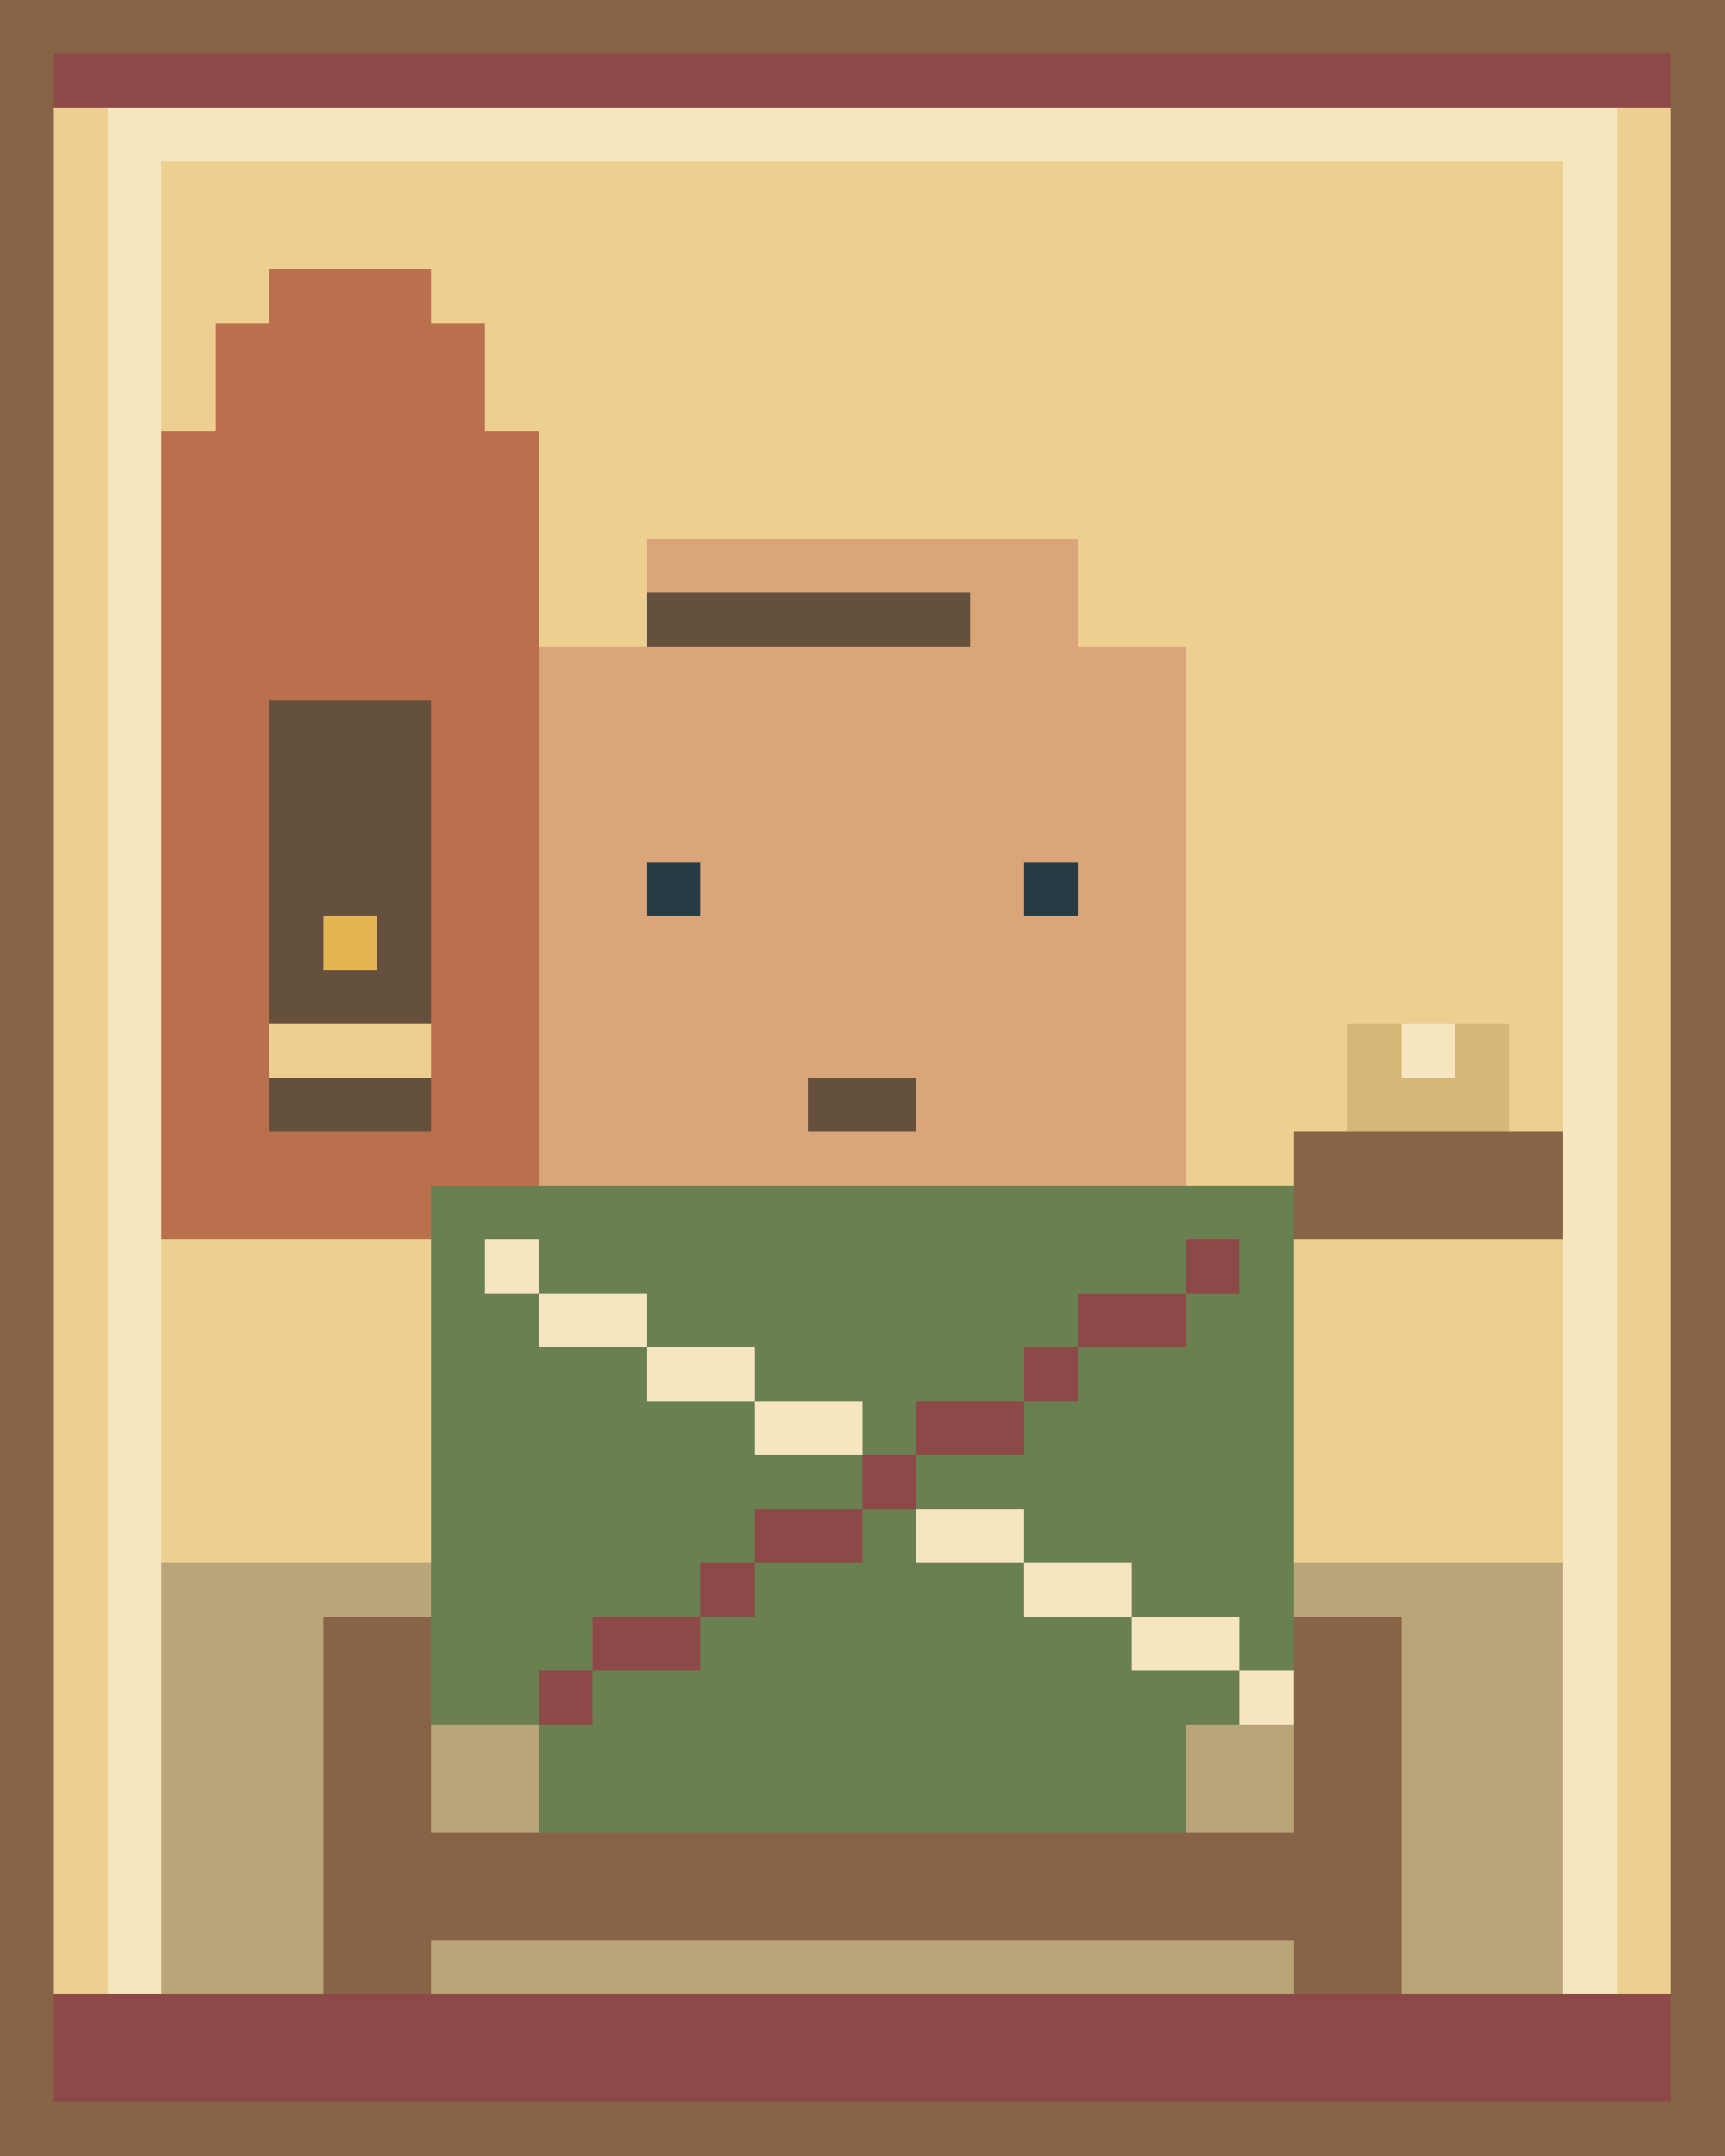
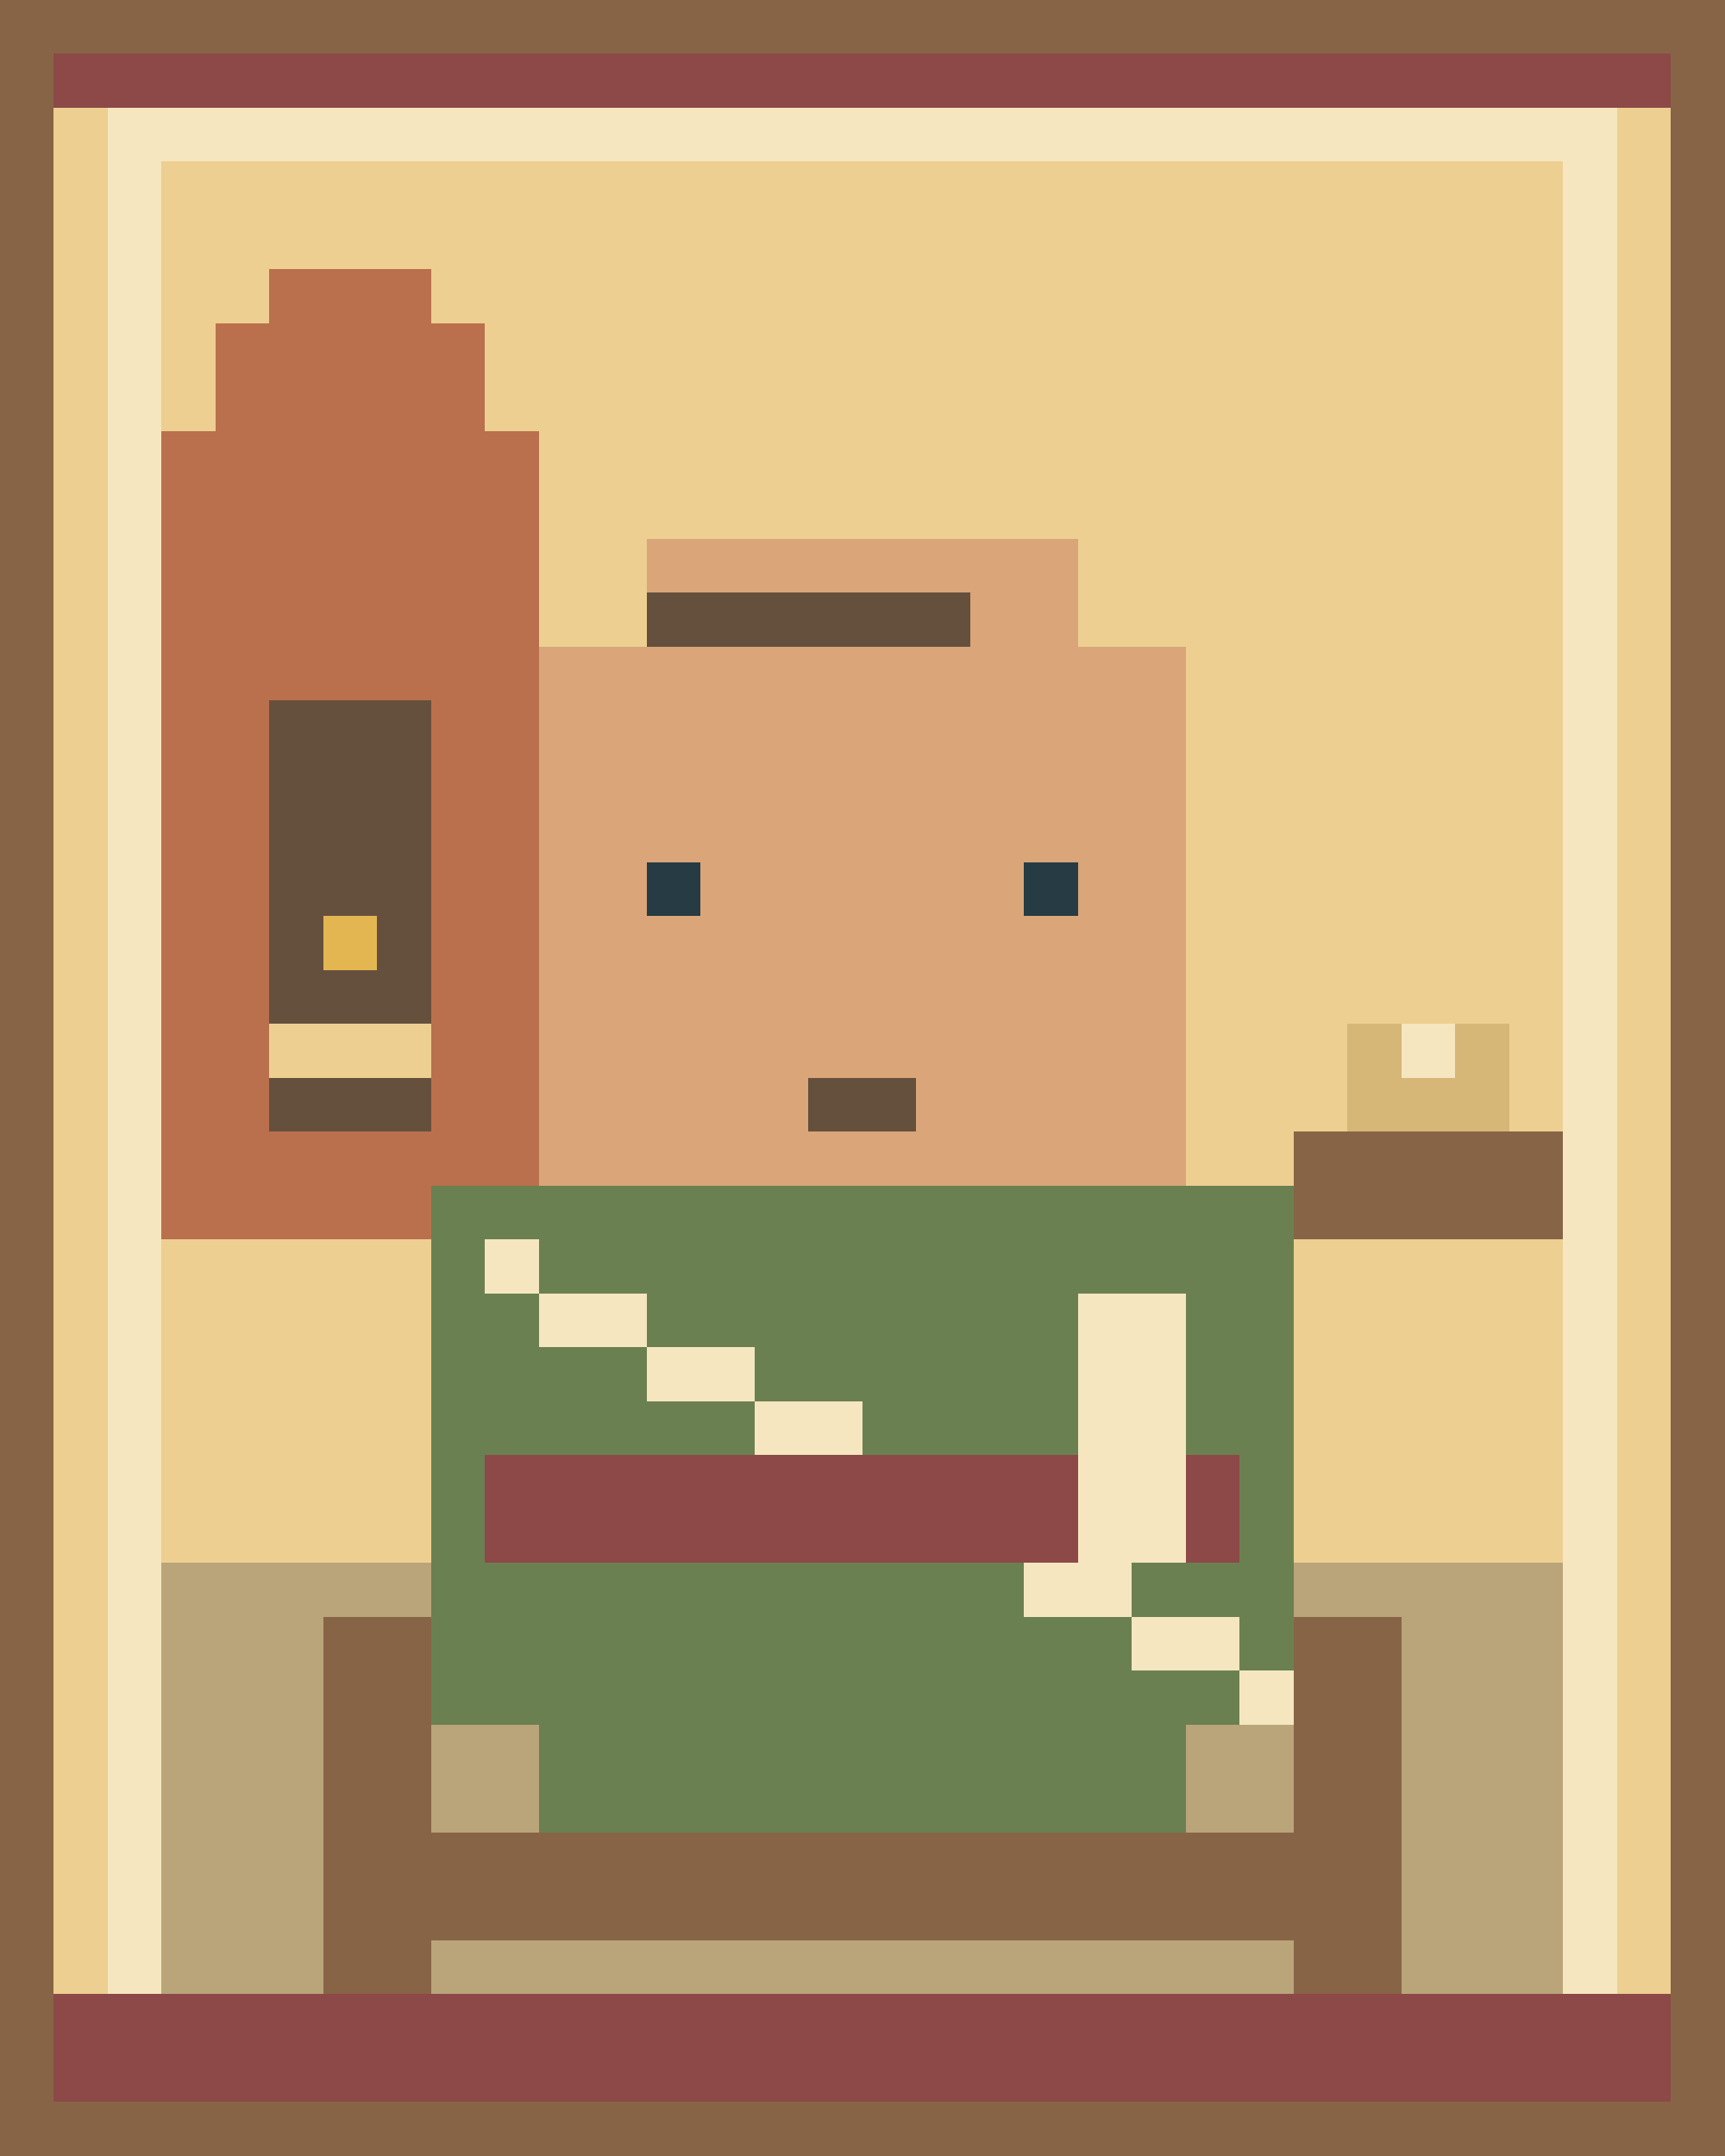
- <svg xmlns="http://www.w3.org/2000/svg" width="32" height="40" viewBox="0 0 32 40" shape-rendering="crispEdges" role="img">
-   <g fill="#263b43">
-     <rect x="12" y="16" width="1" height="1" />
-     <rect x="19" y="16" width="1" height="1" />
+ <svg xmlns="http://www.w3.org/2000/svg" width="32" height="40" viewBox="0 0 32 40" shape-rendering="crispEdges" role="img" data-origin="bakery-household" data-sex="male" data-avatar-variant="1" data-life-stage="infant" data-appearance-key="bakery-household:male:1" data-skin="#d9a579" data-hair="#65503e" data-hair-style="side-part" data-facial-hair="none" data-robe="#6b8051" data-accent="#8c4947">
+   <g fill="#886447">
+     <rect x="0" y="0" width="32" height="1" />
+     <rect x="0" y="1" width="1" height="38" />
+     <rect x="31" y="1" width="1" height="38" />
+     <rect x="24" y="21" width="5" height="2" />
+     <rect x="6" y="30" width="2" height="4" />
+     <rect x="24" y="30" width="2" height="4" />
+     <rect x="6" y="34" width="20" height="2" />
+     <rect x="6" y="36" width="2" height="1" />
+     <rect x="24" y="36" width="2" height="1" />
+     <rect x="0" y="39" width="32" height="1" />
  </g>
-   <g fill="#f5e6bf">
-     <rect x="2" y="2" width="28" height="1" />
-     <rect x="2" y="3" width="1" height="34" />
-     <rect x="29" y="3" width="1" height="34" />
-     <rect x="26" y="19" width="1" height="1" />
-     <rect x="9" y="23" width="1" height="1" />
-     <rect x="10" y="24" width="2" height="1" />
-     <rect x="12" y="25" width="2" height="1" />
-     <rect x="14" y="26" width="2" height="1" />
-     <rect x="17" y="28" width="2" height="1" />
-     <rect x="19" y="29" width="2" height="1" />
-     <rect x="21" y="30" width="2" height="1" />
-     <rect x="23" y="31" width="1" height="1" />
-   </g>
-   <g fill="#d6b778">
-     <rect x="25" y="19" width="1" height="1" />
-     <rect x="27" y="19" width="1" height="1" />
-     <rect x="25" y="20" width="3" height="1" />
-   </g>
-   <g fill="#baa47a">
-     <rect x="3" y="29" width="5" height="1" />
-     <rect x="24" y="29" width="5" height="1" />
-     <rect x="3" y="30" width="3" height="7" />
-     <rect x="26" y="30" width="3" height="7" />
-     <rect x="8" y="32" width="2" height="2" />
-     <rect x="22" y="32" width="2" height="2" />
-     <rect x="8" y="36" width="16" height="1" />
+   <g fill="#8c4947">
+     <rect x="1" y="1" width="30" height="1" />
+     <rect x="9" y="27" width="11" height="2" />
+     <rect x="22" y="27" width="1" height="2" />
+     <rect x="1" y="37" width="30" height="2" />
  </g>
  <g fill="#edcf91">
    <rect x="1" y="2" width="1" height="35" />
    <rect x="30" y="2" width="1" height="35" />
    <rect x="3" y="3" width="26" height="2" />
    <rect x="3" y="5" width="2" height="1" />
    <rect x="8" y="5" width="21" height="1" />
    <rect x="3" y="6" width="1" height="2" />
    <rect x="9" y="6" width="20" height="2" />
    <rect x="10" y="8" width="19" height="2" />
    <rect x="10" y="10" width="2" height="2" />
    <rect x="20" y="10" width="9" height="2" />
    <rect x="22" y="12" width="7" height="7" />
    <rect x="5" y="19" width="3" height="1" />
    <rect x="22" y="19" width="3" height="2" />
    <rect x="28" y="19" width="1" height="2" />
    <rect x="22" y="21" width="2" height="1" />
    <rect x="3" y="23" width="5" height="6" />
    <rect x="24" y="23" width="5" height="6" />
  </g>
-   <g fill="#886447">
-     <rect x="0" y="0" width="32" height="1" />
-     <rect x="0" y="1" width="1" height="38" />
-     <rect x="31" y="1" width="1" height="38" />
-     <rect x="24" y="21" width="5" height="2" />
-     <rect x="6" y="30" width="2" height="4" />
-     <rect x="24" y="30" width="2" height="4" />
-     <rect x="6" y="34" width="20" height="2" />
-     <rect x="6" y="36" width="2" height="1" />
-     <rect x="24" y="36" width="2" height="1" />
-     <rect x="0" y="39" width="32" height="1" />
-   </g>
-   <g fill="#65503e">
-     <rect x="12" y="11" width="6" height="1" />
-     <rect x="5" y="13" width="3" height="4" />
-     <rect x="5" y="17" width="1" height="1" />
-     <rect x="7" y="17" width="1" height="1" />
-     <rect x="5" y="18" width="3" height="1" />
-     <rect x="5" y="20" width="3" height="1" />
-     <rect x="15" y="20" width="2" height="1" />
+   <g fill="#f5e6bf">
+     <rect x="2" y="2" width="28" height="1" />
+     <rect x="2" y="3" width="1" height="34" />
+     <rect x="29" y="3" width="1" height="34" />
+     <rect x="26" y="19" width="1" height="1" />
+     <rect x="9" y="23" width="1" height="1" />
+     <rect x="10" y="24" width="2" height="1" />
+     <rect x="20" y="24" width="2" height="5" />
+     <rect x="12" y="25" width="2" height="1" />
+     <rect x="14" y="26" width="2" height="1" />
+     <rect x="19" y="29" width="2" height="1" />
+     <rect x="21" y="30" width="2" height="1" />
+     <rect x="23" y="31" width="1" height="1" />
  </g>
  <g fill="#ba704c">
    <rect x="5" y="5" width="3" height="1" />
    <rect x="4" y="6" width="5" height="2" />
    <rect x="3" y="8" width="7" height="5" />
    <rect x="3" y="13" width="2" height="8" />
    <rect x="8" y="13" width="2" height="8" />
    <rect x="3" y="21" width="7" height="1" />
    <rect x="3" y="22" width="5" height="1" />
-   </g>
-   <g fill="#8c4947">
-     <rect x="1" y="1" width="30" height="1" />
-     <rect x="22" y="23" width="1" height="1" />
-     <rect x="20" y="24" width="2" height="1" />
-     <rect x="19" y="25" width="1" height="1" />
-     <rect x="17" y="26" width="2" height="1" />
-     <rect x="16" y="27" width="1" height="1" />
-     <rect x="14" y="28" width="2" height="1" />
-     <rect x="13" y="29" width="1" height="1" />
-     <rect x="11" y="30" width="2" height="1" />
-     <rect x="10" y="31" width="1" height="1" />
-     <rect x="1" y="37" width="30" height="2" />
-   </g>
-   <g fill="#e4b651">
-     <rect x="6" y="17" width="1" height="1" />
-   </g>
-   <g fill="#6b8051">
-     <rect x="8" y="22" width="16" height="1" />
-     <rect x="8" y="23" width="1" height="1" />
-     <rect x="10" y="23" width="12" height="1" />
-     <rect x="23" y="23" width="1" height="1" />
-     <rect x="8" y="24" width="2" height="1" />
-     <rect x="12" y="24" width="8" height="1" />
-     <rect x="22" y="24" width="2" height="1" />
-     <rect x="8" y="25" width="4" height="1" />
-     <rect x="14" y="25" width="5" height="1" />
-     <rect x="20" y="25" width="4" height="1" />
-     <rect x="8" y="26" width="6" height="1" />
-     <rect x="16" y="26" width="1" height="1" />
-     <rect x="19" y="26" width="5" height="1" />
-     <rect x="8" y="27" width="8" height="1" />
-     <rect x="17" y="27" width="7" height="1" />
-     <rect x="8" y="28" width="6" height="1" />
-     <rect x="16" y="28" width="1" height="1" />
-     <rect x="19" y="28" width="5" height="1" />
-     <rect x="8" y="29" width="5" height="1" />
-     <rect x="14" y="29" width="5" height="1" />
-     <rect x="21" y="29" width="3" height="1" />
-     <rect x="8" y="30" width="3" height="1" />
-     <rect x="13" y="30" width="8" height="1" />
-     <rect x="23" y="30" width="1" height="1" />
-     <rect x="8" y="31" width="2" height="1" />
-     <rect x="11" y="31" width="12" height="1" />
-     <rect x="10" y="32" width="12" height="2" />
  </g>
  <g fill="#d9a579">
    <rect x="12" y="10" width="8" height="1" />
    <rect x="18" y="11" width="2" height="1" />
    <rect x="10" y="12" width="12" height="4" />
    <rect x="10" y="16" width="2" height="1" />
    <rect x="13" y="16" width="6" height="1" />
    <rect x="20" y="16" width="2" height="1" />
    <rect x="10" y="17" width="12" height="3" />
    <rect x="10" y="20" width="5" height="1" />
    <rect x="17" y="20" width="5" height="1" />
    <rect x="10" y="21" width="12" height="1" />
  </g>
+   <g fill="#65503e">
+     <rect x="12" y="11" width="6" height="1" />
+     <rect x="5" y="13" width="3" height="4" />
+     <rect x="5" y="17" width="1" height="1" />
+     <rect x="7" y="17" width="1" height="1" />
+     <rect x="5" y="18" width="3" height="1" />
+     <rect x="5" y="20" width="3" height="1" />
+     <rect x="15" y="20" width="2" height="1" />
+   </g>
+   <g fill="#263b43">
+     <rect x="12" y="16" width="1" height="1" />
+     <rect x="19" y="16" width="1" height="1" />
+   </g>
+   <g fill="#e4b651">
+     <rect x="6" y="17" width="1" height="1" />
+   </g>
+   <g fill="#d6b778">
+     <rect x="25" y="19" width="1" height="1" />
+     <rect x="27" y="19" width="1" height="1" />
+     <rect x="25" y="20" width="3" height="1" />
+   </g>
+   <g fill="#6b8051">
+     <rect x="8" y="22" width="16" height="1" />
+     <rect x="8" y="23" width="1" height="1" />
+     <rect x="10" y="23" width="14" height="1" />
+     <rect x="8" y="24" width="2" height="1" />
+     <rect x="12" y="24" width="8" height="1" />
+     <rect x="22" y="24" width="2" height="3" />
+     <rect x="8" y="25" width="4" height="1" />
+     <rect x="14" y="25" width="6" height="1" />
+     <rect x="8" y="26" width="6" height="1" />
+     <rect x="16" y="26" width="4" height="1" />
+     <rect x="8" y="27" width="1" height="2" />
+     <rect x="23" y="27" width="1" height="2" />
+     <rect x="8" y="29" width="11" height="1" />
+     <rect x="21" y="29" width="3" height="1" />
+     <rect x="8" y="30" width="13" height="1" />
+     <rect x="23" y="30" width="1" height="1" />
+     <rect x="8" y="31" width="15" height="1" />
+     <rect x="10" y="32" width="12" height="2" />
+   </g>
+   <g fill="#baa47a">
+     <rect x="3" y="29" width="5" height="1" />
+     <rect x="24" y="29" width="5" height="1" />
+     <rect x="3" y="30" width="3" height="7" />
+     <rect x="26" y="30" width="3" height="7" />
+     <rect x="8" y="32" width="2" height="2" />
+     <rect x="22" y="32" width="2" height="2" />
+     <rect x="8" y="36" width="16" height="1" />
+   </g>
</svg>
